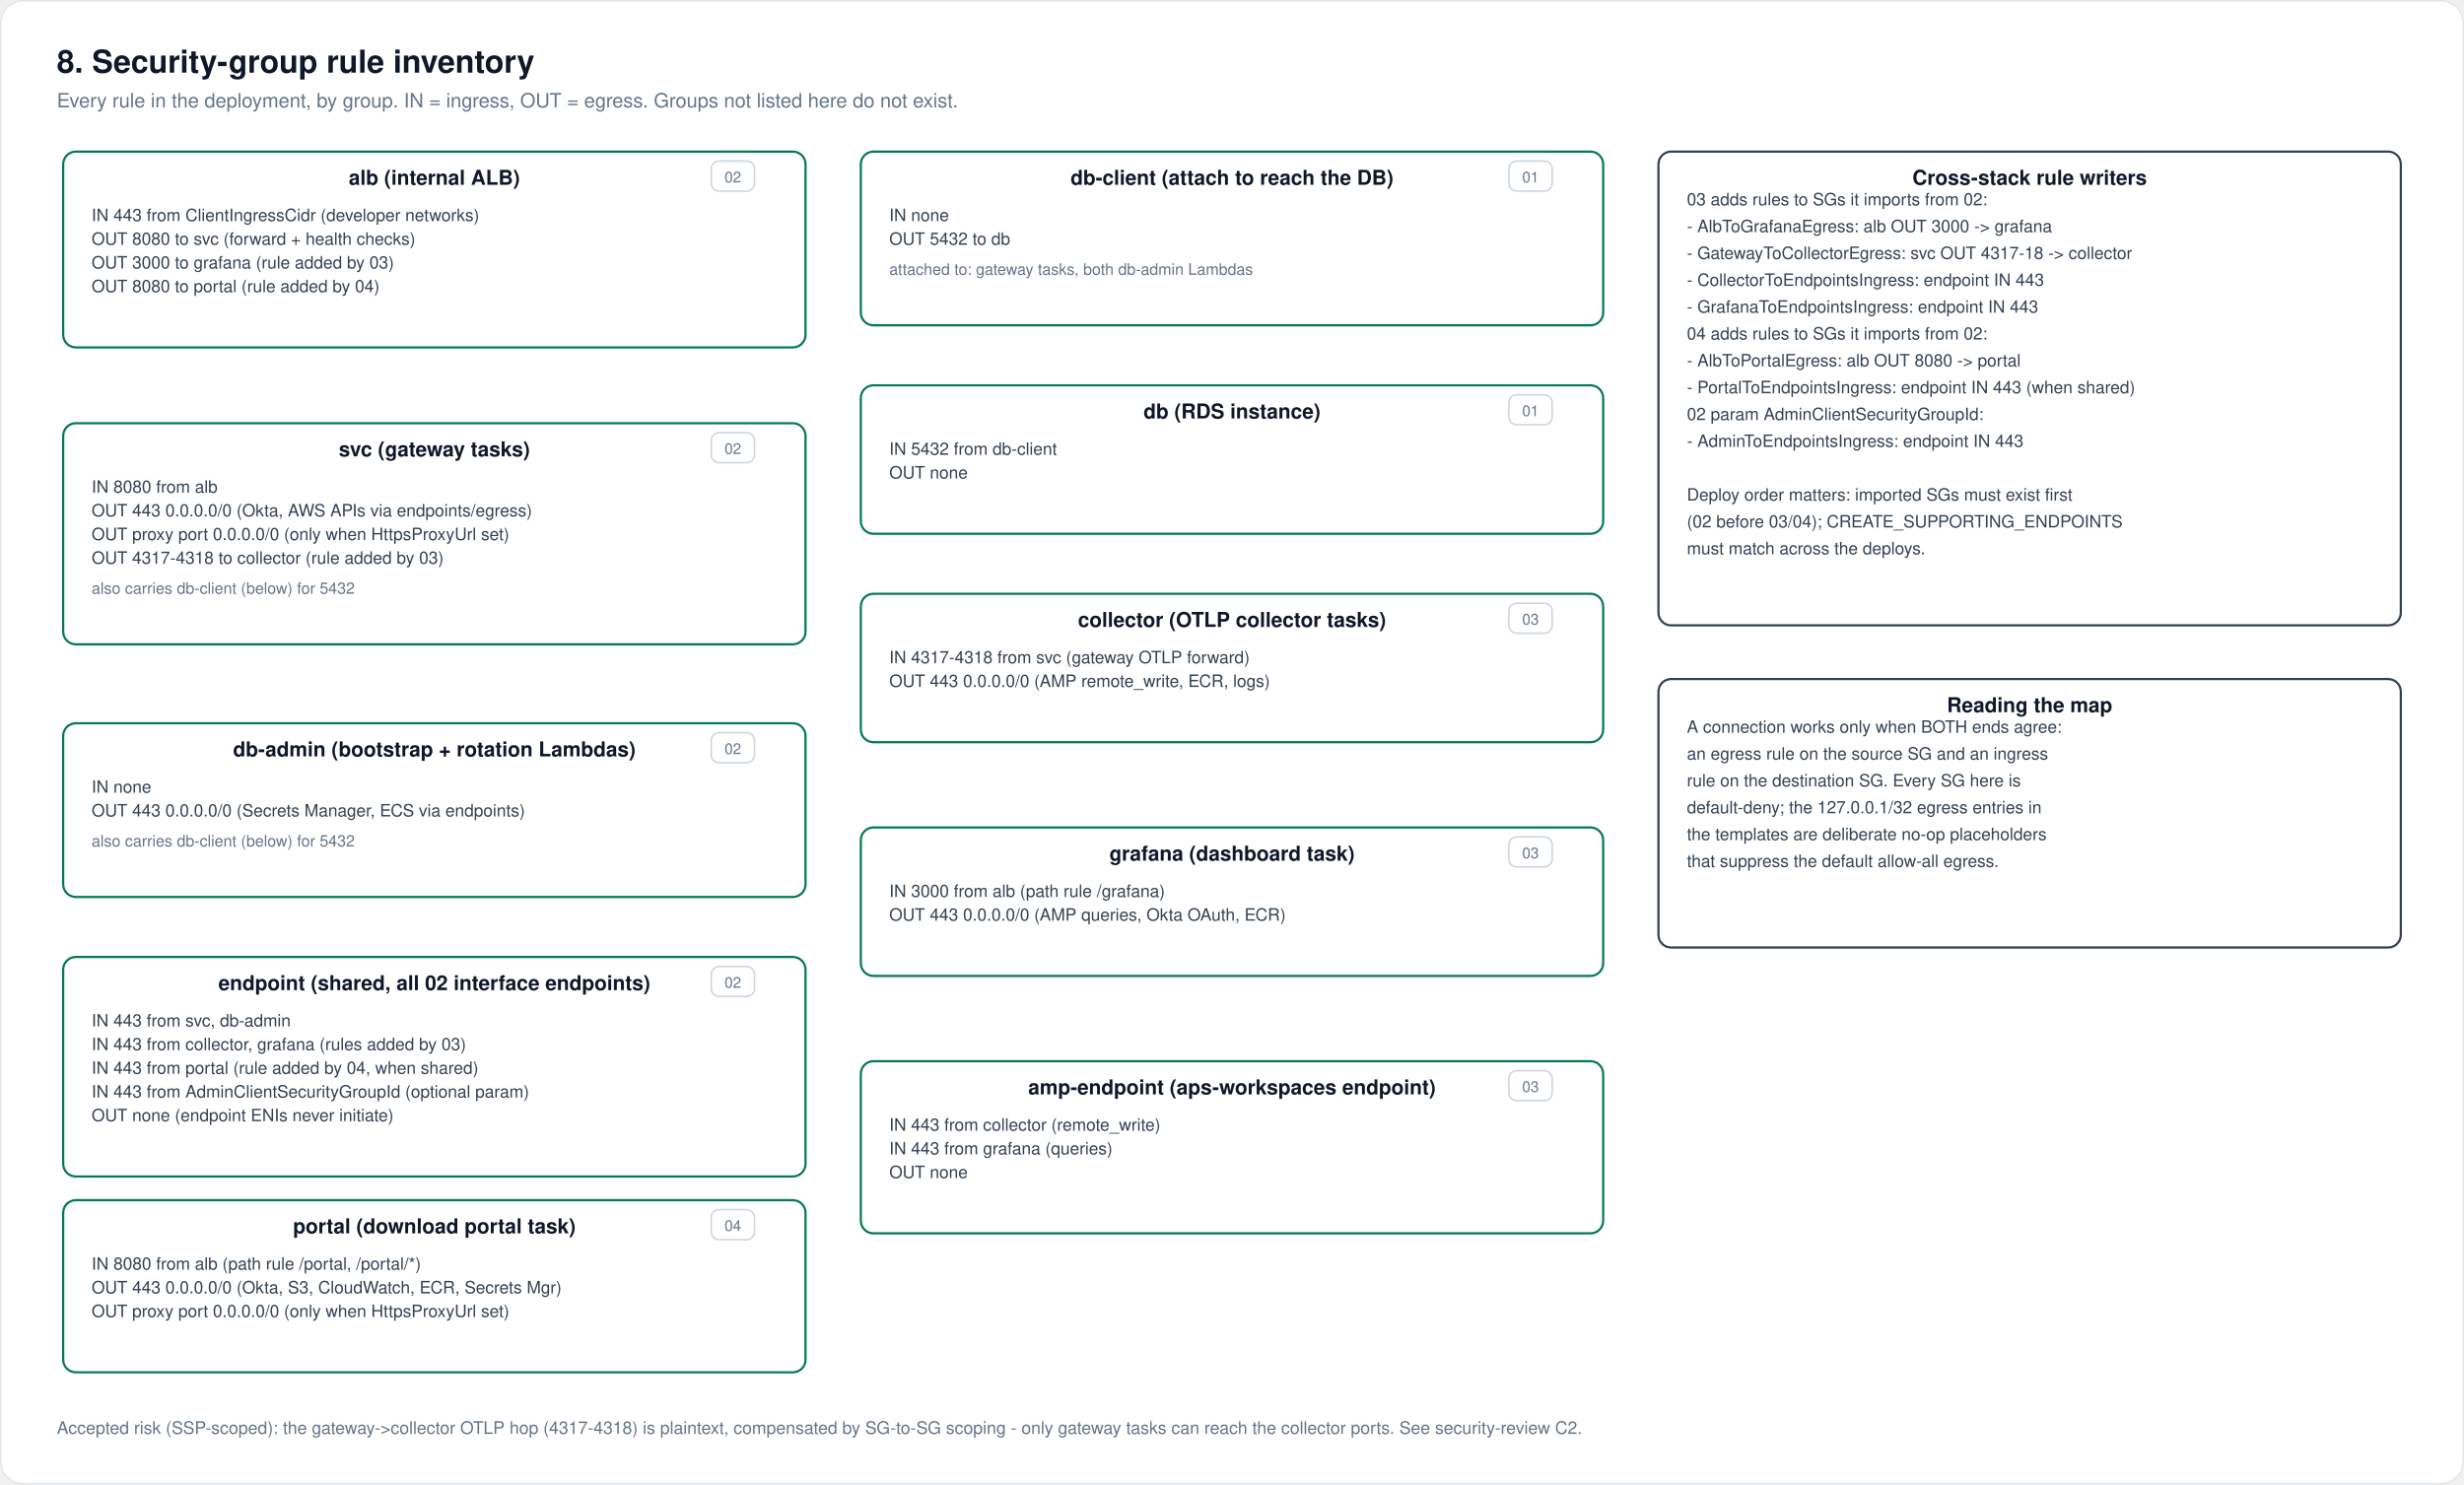
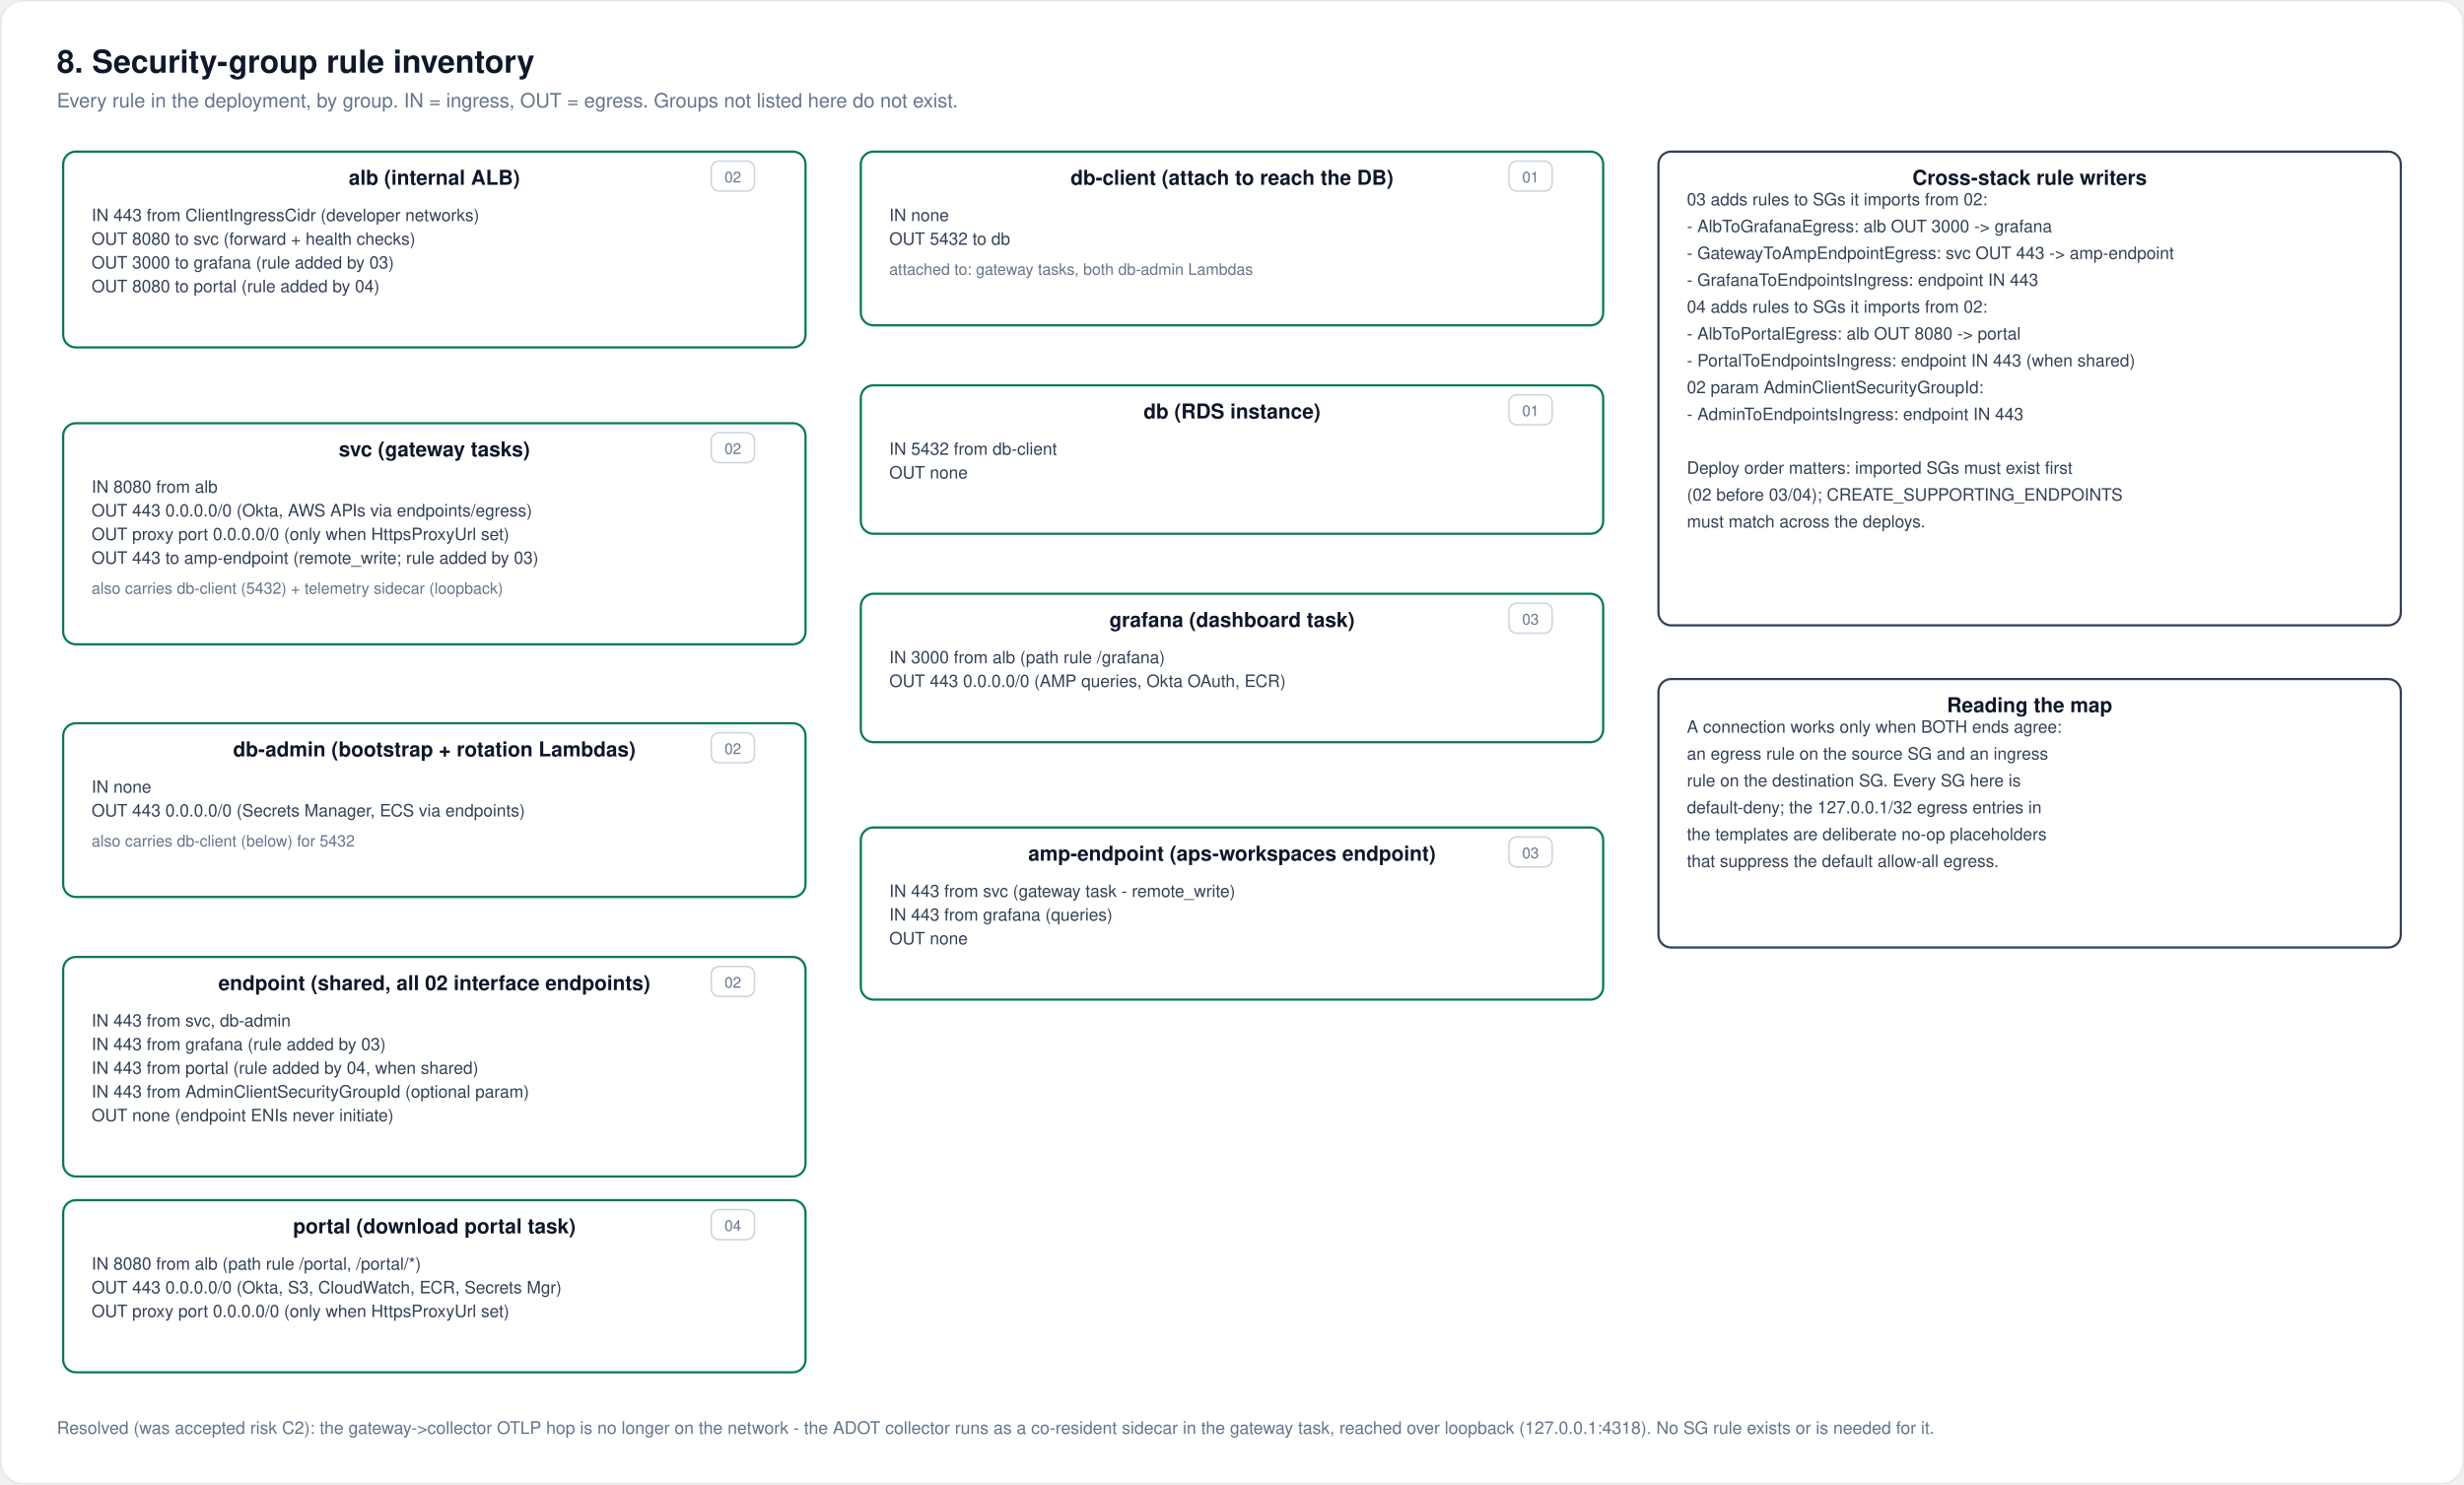
<svg xmlns="http://www.w3.org/2000/svg" width="1560" height="940" viewBox="0 0 1560 940">
  <defs>
    <marker id="arr" viewBox="0 0 10 10" refX="9" refY="5" markerWidth="7.5" markerHeight="7.5" orient="auto-start-reverse">
      <path d="M 0 0 L 10 5 L 0 10 z" fill="#334155" />
    </marker>
  </defs>
  <rect x="0.5" y="0.5" width="1559" height="939" rx="14" fill="#FFFFFF" stroke="#E2E8F0" />
  <text x="36" y="46" font-family="Helvetica, Arial, sans-serif" font-size="20" fill="#0F172A" font-weight="bold" text-anchor="start">8. Security-group rule inventory</text>
  <text x="36" y="68" font-family="Helvetica, Arial, sans-serif" font-size="12.5" fill="#64748B" font-weight="normal" text-anchor="start">Every rule in the deployment, by group. IN = ingress, OUT = egress. Groups not listed here do not exist.</text>
  <rect x="40" y="96" width="470" height="124" rx="8" fill="#FFFFFF" stroke="#047857" stroke-width="1.4" />
  <text x="275.0" y="117" font-family="Helvetica, Arial, sans-serif" font-size="13" fill="#0F172A" font-weight="bold" text-anchor="middle">alb  (internal ALB)</text>
  <rect x="450.3" y="102" width="27.4" height="19" rx="5" fill="#FFFFFF" stroke="#CBD5E1" />
  <text x="464" y="115.5" font-family="Helvetica, Arial, sans-serif" font-size="9.5" fill="#64748B" font-weight="normal" text-anchor="middle">02</text>
  <text x="58" y="140" font-family="Helvetica, Arial, sans-serif" font-size="10.8" fill="#334155" font-weight="normal" text-anchor="start">IN   443   from ClientIngressCidr (developer networks)</text>
  <text x="58" y="155" font-family="Helvetica, Arial, sans-serif" font-size="10.8" fill="#334155" font-weight="normal" text-anchor="start">OUT  8080  to svc (forward + health checks)</text>
  <text x="58" y="170" font-family="Helvetica, Arial, sans-serif" font-size="10.8" fill="#334155" font-weight="normal" text-anchor="start">OUT  3000  to grafana  (rule added by 03)</text>
  <text x="58" y="185" font-family="Helvetica, Arial, sans-serif" font-size="10.8" fill="#334155" font-weight="normal" text-anchor="start">OUT  8080  to portal   (rule added by 04)</text>
  <rect x="40" y="268" width="470" height="140" rx="8" fill="#FFFFFF" stroke="#047857" stroke-width="1.4" />
  <text x="275.0" y="289" font-family="Helvetica, Arial, sans-serif" font-size="13" fill="#0F172A" font-weight="bold" text-anchor="middle">svc  (gateway tasks)</text>
  <rect x="450.3" y="274" width="27.4" height="19" rx="5" fill="#FFFFFF" stroke="#CBD5E1" />
  <text x="464" y="287.5" font-family="Helvetica, Arial, sans-serif" font-size="9.5" fill="#64748B" font-weight="normal" text-anchor="middle">02</text>
  <text x="58" y="312" font-family="Helvetica, Arial, sans-serif" font-size="10.8" fill="#334155" font-weight="normal" text-anchor="start">IN   8080       from alb</text>
  <text x="58" y="327" font-family="Helvetica, Arial, sans-serif" font-size="10.8" fill="#334155" font-weight="normal" text-anchor="start">OUT  443        0.0.0.0/0 (Okta, AWS APIs via endpoints/egress)</text>
  <text x="58" y="342" font-family="Helvetica, Arial, sans-serif" font-size="10.8" fill="#334155" font-weight="normal" text-anchor="start">OUT  proxy port 0.0.0.0/0 (only when HttpsProxyUrl set)</text>
-   <text x="58" y="357" font-family="Helvetica, Arial, sans-serif" font-size="10.8" fill="#334155" font-weight="normal" text-anchor="start">OUT  4317-4318  to collector  (rule added by 03)</text>
-   <text x="58" y="376" font-family="Helvetica, Arial, sans-serif" font-size="10" fill="#64748B" font-weight="normal" text-anchor="start">also carries db-client (below) for 5432</text>
+   <text x="58" y="357" font-family="Helvetica, Arial, sans-serif" font-size="10.8" fill="#334155" font-weight="normal" text-anchor="start">OUT  443        to amp-endpoint (remote_write; rule added by 03)</text>
+   <text x="58" y="376" font-family="Helvetica, Arial, sans-serif" font-size="10" fill="#64748B" font-weight="normal" text-anchor="start">also carries db-client (5432) + telemetry sidecar (loopback)</text>
  <rect x="40" y="458" width="470" height="110" rx="8" fill="#FFFFFF" stroke="#047857" stroke-width="1.4" />
  <text x="275.0" y="479" font-family="Helvetica, Arial, sans-serif" font-size="13" fill="#0F172A" font-weight="bold" text-anchor="middle">db-admin  (bootstrap + rotation Lambdas)</text>
  <rect x="450.3" y="464" width="27.4" height="19" rx="5" fill="#FFFFFF" stroke="#CBD5E1" />
  <text x="464" y="477.5" font-family="Helvetica, Arial, sans-serif" font-size="9.5" fill="#64748B" font-weight="normal" text-anchor="middle">02</text>
  <text x="58" y="502" font-family="Helvetica, Arial, sans-serif" font-size="10.8" fill="#334155" font-weight="normal" text-anchor="start">IN   none</text>
  <text x="58" y="517" font-family="Helvetica, Arial, sans-serif" font-size="10.8" fill="#334155" font-weight="normal" text-anchor="start">OUT  443  0.0.0.0/0 (Secrets Manager, ECS via endpoints)</text>
  <text x="58" y="536" font-family="Helvetica, Arial, sans-serif" font-size="10" fill="#64748B" font-weight="normal" text-anchor="start">also carries db-client (below) for 5432</text>
  <rect x="40" y="606" width="470" height="139" rx="8" fill="#FFFFFF" stroke="#047857" stroke-width="1.4" />
  <text x="275.0" y="627" font-family="Helvetica, Arial, sans-serif" font-size="13" fill="#0F172A" font-weight="bold" text-anchor="middle">endpoint  (shared, all 02 interface endpoints)</text>
  <rect x="450.3" y="612" width="27.4" height="19" rx="5" fill="#FFFFFF" stroke="#CBD5E1" />
  <text x="464" y="625.5" font-family="Helvetica, Arial, sans-serif" font-size="9.5" fill="#64748B" font-weight="normal" text-anchor="middle">02</text>
  <text x="58" y="650" font-family="Helvetica, Arial, sans-serif" font-size="10.8" fill="#334155" font-weight="normal" text-anchor="start">IN   443  from svc, db-admin</text>
-   <text x="58" y="665" font-family="Helvetica, Arial, sans-serif" font-size="10.8" fill="#334155" font-weight="normal" text-anchor="start">IN   443  from collector, grafana   (rules added by 03)</text>
+   <text x="58" y="665" font-family="Helvetica, Arial, sans-serif" font-size="10.8" fill="#334155" font-weight="normal" text-anchor="start">IN   443  from grafana              (rule added by 03)</text>
  <text x="58" y="680" font-family="Helvetica, Arial, sans-serif" font-size="10.8" fill="#334155" font-weight="normal" text-anchor="start">IN   443  from portal               (rule added by 04, when shared)</text>
  <text x="58" y="695" font-family="Helvetica, Arial, sans-serif" font-size="10.8" fill="#334155" font-weight="normal" text-anchor="start">IN   443  from AdminClientSecurityGroupId (optional param)</text>
  <text x="58" y="710" font-family="Helvetica, Arial, sans-serif" font-size="10.8" fill="#334155" font-weight="normal" text-anchor="start">OUT  none (endpoint ENIs never initiate)</text>
  <rect x="40" y="760" width="470" height="109" rx="8" fill="#FFFFFF" stroke="#047857" stroke-width="1.4" />
  <text x="275.0" y="781" font-family="Helvetica, Arial, sans-serif" font-size="13" fill="#0F172A" font-weight="bold" text-anchor="middle">portal  (download portal task)</text>
  <rect x="450.3" y="766" width="27.4" height="19" rx="5" fill="#FFFFFF" stroke="#CBD5E1" />
  <text x="464" y="779.5" font-family="Helvetica, Arial, sans-serif" font-size="9.5" fill="#64748B" font-weight="normal" text-anchor="middle">04</text>
  <text x="58" y="804" font-family="Helvetica, Arial, sans-serif" font-size="10.8" fill="#334155" font-weight="normal" text-anchor="start">IN   8080  from alb (path rule /portal, /portal/*)</text>
  <text x="58" y="819" font-family="Helvetica, Arial, sans-serif" font-size="10.8" fill="#334155" font-weight="normal" text-anchor="start">OUT  443   0.0.0.0/0 (Okta, S3, CloudWatch, ECR, Secrets Mgr)</text>
  <text x="58" y="834" font-family="Helvetica, Arial, sans-serif" font-size="10.8" fill="#334155" font-weight="normal" text-anchor="start">OUT  proxy port 0.0.0.0/0 (only when HttpsProxyUrl set)</text>
  <rect x="545" y="96" width="470" height="110" rx="8" fill="#FFFFFF" stroke="#047857" stroke-width="1.4" />
  <text x="780.0" y="117" font-family="Helvetica, Arial, sans-serif" font-size="13" fill="#0F172A" font-weight="bold" text-anchor="middle">db-client  (attach to reach the DB)</text>
  <rect x="955.3" y="102" width="27.4" height="19" rx="5" fill="#FFFFFF" stroke="#CBD5E1" />
  <text x="969" y="115.5" font-family="Helvetica, Arial, sans-serif" font-size="9.5" fill="#64748B" font-weight="normal" text-anchor="middle">01</text>
  <text x="563" y="140" font-family="Helvetica, Arial, sans-serif" font-size="10.8" fill="#334155" font-weight="normal" text-anchor="start">IN   none</text>
  <text x="563" y="155" font-family="Helvetica, Arial, sans-serif" font-size="10.8" fill="#334155" font-weight="normal" text-anchor="start">OUT  5432  to db</text>
  <text x="563" y="174" font-family="Helvetica, Arial, sans-serif" font-size="10" fill="#64748B" font-weight="normal" text-anchor="start">attached to: gateway tasks, both db-admin Lambdas</text>
  <rect x="545" y="244" width="470" height="94" rx="8" fill="#FFFFFF" stroke="#047857" stroke-width="1.4" />
  <text x="780.0" y="265" font-family="Helvetica, Arial, sans-serif" font-size="13" fill="#0F172A" font-weight="bold" text-anchor="middle">db  (RDS instance)</text>
  <rect x="955.3" y="250" width="27.4" height="19" rx="5" fill="#FFFFFF" stroke="#CBD5E1" />
  <text x="969" y="263.5" font-family="Helvetica, Arial, sans-serif" font-size="9.5" fill="#64748B" font-weight="normal" text-anchor="middle">01</text>
  <text x="563" y="288" font-family="Helvetica, Arial, sans-serif" font-size="10.8" fill="#334155" font-weight="normal" text-anchor="start">IN   5432  from db-client</text>
  <text x="563" y="303" font-family="Helvetica, Arial, sans-serif" font-size="10.8" fill="#334155" font-weight="normal" text-anchor="start">OUT  none</text>
  <rect x="545" y="376" width="470" height="94" rx="8" fill="#FFFFFF" stroke="#047857" stroke-width="1.4" />
-   <text x="780.0" y="397" font-family="Helvetica, Arial, sans-serif" font-size="13" fill="#0F172A" font-weight="bold" text-anchor="middle">collector  (OTLP collector tasks)</text>
+   <text x="780.0" y="397" font-family="Helvetica, Arial, sans-serif" font-size="13" fill="#0F172A" font-weight="bold" text-anchor="middle">grafana  (dashboard task)</text>
  <rect x="955.3" y="382" width="27.4" height="19" rx="5" fill="#FFFFFF" stroke="#CBD5E1" />
  <text x="969" y="395.5" font-family="Helvetica, Arial, sans-serif" font-size="9.5" fill="#64748B" font-weight="normal" text-anchor="middle">03</text>
-   <text x="563" y="420" font-family="Helvetica, Arial, sans-serif" font-size="10.8" fill="#334155" font-weight="normal" text-anchor="start">IN   4317-4318  from svc (gateway OTLP forward)</text>
-   <text x="563" y="435" font-family="Helvetica, Arial, sans-serif" font-size="10.8" fill="#334155" font-weight="normal" text-anchor="start">OUT  443        0.0.0.0/0 (AMP remote_write, ECR, logs)</text>
-   <rect x="545" y="524" width="470" height="94" rx="8" fill="#FFFFFF" stroke="#047857" stroke-width="1.4" />
-   <text x="780.0" y="545" font-family="Helvetica, Arial, sans-serif" font-size="13" fill="#0F172A" font-weight="bold" text-anchor="middle">grafana  (dashboard task)</text>
+   <text x="563" y="420" font-family="Helvetica, Arial, sans-serif" font-size="10.8" fill="#334155" font-weight="normal" text-anchor="start">IN   3000  from alb (path rule /grafana)</text>
+   <text x="563" y="435" font-family="Helvetica, Arial, sans-serif" font-size="10.8" fill="#334155" font-weight="normal" text-anchor="start">OUT  443   0.0.0.0/0 (AMP queries, Okta OAuth, ECR)</text>
+   <rect x="545" y="524" width="470" height="109" rx="8" fill="#FFFFFF" stroke="#047857" stroke-width="1.4" />
+   <text x="780.0" y="545" font-family="Helvetica, Arial, sans-serif" font-size="13" fill="#0F172A" font-weight="bold" text-anchor="middle">amp-endpoint  (aps-workspaces endpoint)</text>
  <rect x="955.3" y="530" width="27.4" height="19" rx="5" fill="#FFFFFF" stroke="#CBD5E1" />
  <text x="969" y="543.5" font-family="Helvetica, Arial, sans-serif" font-size="9.5" fill="#64748B" font-weight="normal" text-anchor="middle">03</text>
-   <text x="563" y="568" font-family="Helvetica, Arial, sans-serif" font-size="10.8" fill="#334155" font-weight="normal" text-anchor="start">IN   3000  from alb (path rule /grafana)</text>
-   <text x="563" y="583" font-family="Helvetica, Arial, sans-serif" font-size="10.8" fill="#334155" font-weight="normal" text-anchor="start">OUT  443   0.0.0.0/0 (AMP queries, Okta OAuth, ECR)</text>
-   <rect x="545" y="672" width="470" height="109" rx="8" fill="#FFFFFF" stroke="#047857" stroke-width="1.4" />
-   <text x="780.0" y="693" font-family="Helvetica, Arial, sans-serif" font-size="13" fill="#0F172A" font-weight="bold" text-anchor="middle">amp-endpoint  (aps-workspaces endpoint)</text>
-   <rect x="955.3" y="678" width="27.4" height="19" rx="5" fill="#FFFFFF" stroke="#CBD5E1" />
-   <text x="969" y="691.5" font-family="Helvetica, Arial, sans-serif" font-size="9.5" fill="#64748B" font-weight="normal" text-anchor="middle">03</text>
-   <text x="563" y="716" font-family="Helvetica, Arial, sans-serif" font-size="10.8" fill="#334155" font-weight="normal" text-anchor="start">IN   443  from collector (remote_write)</text>
-   <text x="563" y="731" font-family="Helvetica, Arial, sans-serif" font-size="10.8" fill="#334155" font-weight="normal" text-anchor="start">IN   443  from grafana (queries)</text>
-   <text x="563" y="746" font-family="Helvetica, Arial, sans-serif" font-size="10.8" fill="#334155" font-weight="normal" text-anchor="start">OUT  none</text>
+   <text x="563" y="568" font-family="Helvetica, Arial, sans-serif" font-size="10.8" fill="#334155" font-weight="normal" text-anchor="start">IN   443  from svc (gateway task - remote_write)</text>
+   <text x="563" y="583" font-family="Helvetica, Arial, sans-serif" font-size="10.8" fill="#334155" font-weight="normal" text-anchor="start">IN   443  from grafana (queries)</text>
+   <text x="563" y="598" font-family="Helvetica, Arial, sans-serif" font-size="10.8" fill="#334155" font-weight="normal" text-anchor="start">OUT  none</text>
  <rect x="1050" y="96" width="470" height="300" rx="8" fill="#FFFFFF" stroke="#334155" stroke-width="1.4" />
  <text x="1285.0" y="117" font-family="Helvetica, Arial, sans-serif" font-size="13" fill="#0F172A" font-weight="bold" text-anchor="middle">Cross-stack rule writers</text>
  <text x="1068" y="130" font-family="Helvetica, Arial, sans-serif" font-size="10.8" fill="#334155" font-weight="normal" text-anchor="start">03 adds rules to SGs it imports from 02:</text>
-   <text x="1068" y="147" font-family="Helvetica, Arial, sans-serif" font-size="10.8" fill="#334155" font-weight="normal" text-anchor="start">  - AlbToGrafanaEgress:       alb  OUT 3000 -&gt; grafana</text>
-   <text x="1068" y="164" font-family="Helvetica, Arial, sans-serif" font-size="10.8" fill="#334155" font-weight="normal" text-anchor="start">  - GatewayToCollectorEgress: svc  OUT 4317-18 -&gt; collector</text>
-   <text x="1068" y="181" font-family="Helvetica, Arial, sans-serif" font-size="10.8" fill="#334155" font-weight="normal" text-anchor="start">  - CollectorToEndpointsIngress: endpoint IN 443</text>
-   <text x="1068" y="198" font-family="Helvetica, Arial, sans-serif" font-size="10.8" fill="#334155" font-weight="normal" text-anchor="start">  - GrafanaToEndpointsIngress:   endpoint IN 443</text>
-   <text x="1068" y="215" font-family="Helvetica, Arial, sans-serif" font-size="10.8" fill="#334155" font-weight="normal" text-anchor="start">04 adds rules to SGs it imports from 02:</text>
-   <text x="1068" y="232" font-family="Helvetica, Arial, sans-serif" font-size="10.8" fill="#334155" font-weight="normal" text-anchor="start">  - AlbToPortalEgress:        alb  OUT 8080 -&gt; portal</text>
-   <text x="1068" y="249" font-family="Helvetica, Arial, sans-serif" font-size="10.8" fill="#334155" font-weight="normal" text-anchor="start">  - PortalToEndpointsIngress: endpoint IN 443 (when shared)</text>
-   <text x="1068" y="266" font-family="Helvetica, Arial, sans-serif" font-size="10.8" fill="#334155" font-weight="normal" text-anchor="start">02 param AdminClientSecurityGroupId:</text>
-   <text x="1068" y="283" font-family="Helvetica, Arial, sans-serif" font-size="10.8" fill="#334155" font-weight="normal" text-anchor="start">  - AdminToEndpointsIngress:     endpoint IN 443</text>
-   <text x="1068" y="300" font-family="Helvetica, Arial, sans-serif" font-size="10.8" fill="#334155" font-weight="normal" text-anchor="start" />
-   <text x="1068" y="317" font-family="Helvetica, Arial, sans-serif" font-size="10.8" fill="#334155" font-weight="normal" text-anchor="start">Deploy order matters: imported SGs must exist first</text>
-   <text x="1068" y="334" font-family="Helvetica, Arial, sans-serif" font-size="10.8" fill="#334155" font-weight="normal" text-anchor="start">(02 before 03/04); CREATE_SUPPORTING_ENDPOINTS</text>
-   <text x="1068" y="351" font-family="Helvetica, Arial, sans-serif" font-size="10.8" fill="#334155" font-weight="normal" text-anchor="start">must match across the deploys.</text>
+   <text x="1068" y="147" font-family="Helvetica, Arial, sans-serif" font-size="10.8" fill="#334155" font-weight="normal" text-anchor="start">  - AlbToGrafanaEgress:         alb OUT 3000 -&gt; grafana</text>
+   <text x="1068" y="164" font-family="Helvetica, Arial, sans-serif" font-size="10.8" fill="#334155" font-weight="normal" text-anchor="start">  - GatewayToAmpEndpointEgress: svc OUT 443 -&gt; amp-endpoint</text>
+   <text x="1068" y="181" font-family="Helvetica, Arial, sans-serif" font-size="10.8" fill="#334155" font-weight="normal" text-anchor="start">  - GrafanaToEndpointsIngress:  endpoint IN 443</text>
+   <text x="1068" y="198" font-family="Helvetica, Arial, sans-serif" font-size="10.8" fill="#334155" font-weight="normal" text-anchor="start">04 adds rules to SGs it imports from 02:</text>
+   <text x="1068" y="215" font-family="Helvetica, Arial, sans-serif" font-size="10.8" fill="#334155" font-weight="normal" text-anchor="start">  - AlbToPortalEgress:        alb  OUT 8080 -&gt; portal</text>
+   <text x="1068" y="232" font-family="Helvetica, Arial, sans-serif" font-size="10.8" fill="#334155" font-weight="normal" text-anchor="start">  - PortalToEndpointsIngress: endpoint IN 443 (when shared)</text>
+   <text x="1068" y="249" font-family="Helvetica, Arial, sans-serif" font-size="10.8" fill="#334155" font-weight="normal" text-anchor="start">02 param AdminClientSecurityGroupId:</text>
+   <text x="1068" y="266" font-family="Helvetica, Arial, sans-serif" font-size="10.8" fill="#334155" font-weight="normal" text-anchor="start">  - AdminToEndpointsIngress:     endpoint IN 443</text>
+   <text x="1068" y="283" font-family="Helvetica, Arial, sans-serif" font-size="10.8" fill="#334155" font-weight="normal" text-anchor="start" />
+   <text x="1068" y="300" font-family="Helvetica, Arial, sans-serif" font-size="10.8" fill="#334155" font-weight="normal" text-anchor="start">Deploy order matters: imported SGs must exist first</text>
+   <text x="1068" y="317" font-family="Helvetica, Arial, sans-serif" font-size="10.8" fill="#334155" font-weight="normal" text-anchor="start">(02 before 03/04); CREATE_SUPPORTING_ENDPOINTS</text>
+   <text x="1068" y="334" font-family="Helvetica, Arial, sans-serif" font-size="10.8" fill="#334155" font-weight="normal" text-anchor="start">must match across the deploys.</text>
  <rect x="1050" y="430" width="470" height="170" rx="8" fill="#FFFFFF" stroke="#334155" stroke-width="1.4" />
  <text x="1285.0" y="451" font-family="Helvetica, Arial, sans-serif" font-size="13" fill="#0F172A" font-weight="bold" text-anchor="middle">Reading the map</text>
  <text x="1068" y="464" font-family="Helvetica, Arial, sans-serif" font-size="10.8" fill="#334155" font-weight="normal" text-anchor="start">A connection works only when BOTH ends agree:</text>
  <text x="1068" y="481" font-family="Helvetica, Arial, sans-serif" font-size="10.8" fill="#334155" font-weight="normal" text-anchor="start">an egress rule on the source SG and an ingress</text>
  <text x="1068" y="498" font-family="Helvetica, Arial, sans-serif" font-size="10.8" fill="#334155" font-weight="normal" text-anchor="start">rule on the destination SG. Every SG here is</text>
  <text x="1068" y="515" font-family="Helvetica, Arial, sans-serif" font-size="10.8" fill="#334155" font-weight="normal" text-anchor="start">default-deny; the 127.0.0.1/32 egress entries in</text>
  <text x="1068" y="532" font-family="Helvetica, Arial, sans-serif" font-size="10.8" fill="#334155" font-weight="normal" text-anchor="start">the templates are deliberate no-op placeholders</text>
  <text x="1068" y="549" font-family="Helvetica, Arial, sans-serif" font-size="10.8" fill="#334155" font-weight="normal" text-anchor="start">that suppress the default allow-all egress.</text>
-   <text x="36" y="908" font-family="Helvetica, Arial, sans-serif" font-size="11" fill="#64748B" font-weight="normal" text-anchor="start">Accepted risk (SSP-scoped): the gateway-&gt;collector OTLP hop (4317-4318) is plaintext, compensated by SG-to-SG scoping - only gateway tasks can reach the collector ports. See security-review C2.</text>
+   <text x="36" y="908" font-family="Helvetica, Arial, sans-serif" font-size="11" fill="#64748B" font-weight="normal" text-anchor="start">Resolved (was accepted risk C2): the gateway-&gt;collector OTLP hop is no longer on the network - the ADOT collector runs as a co-resident sidecar in the gateway task, reached over loopback (127.0.0.1:4318). No SG rule exists or is needed for it.</text>
</svg>
